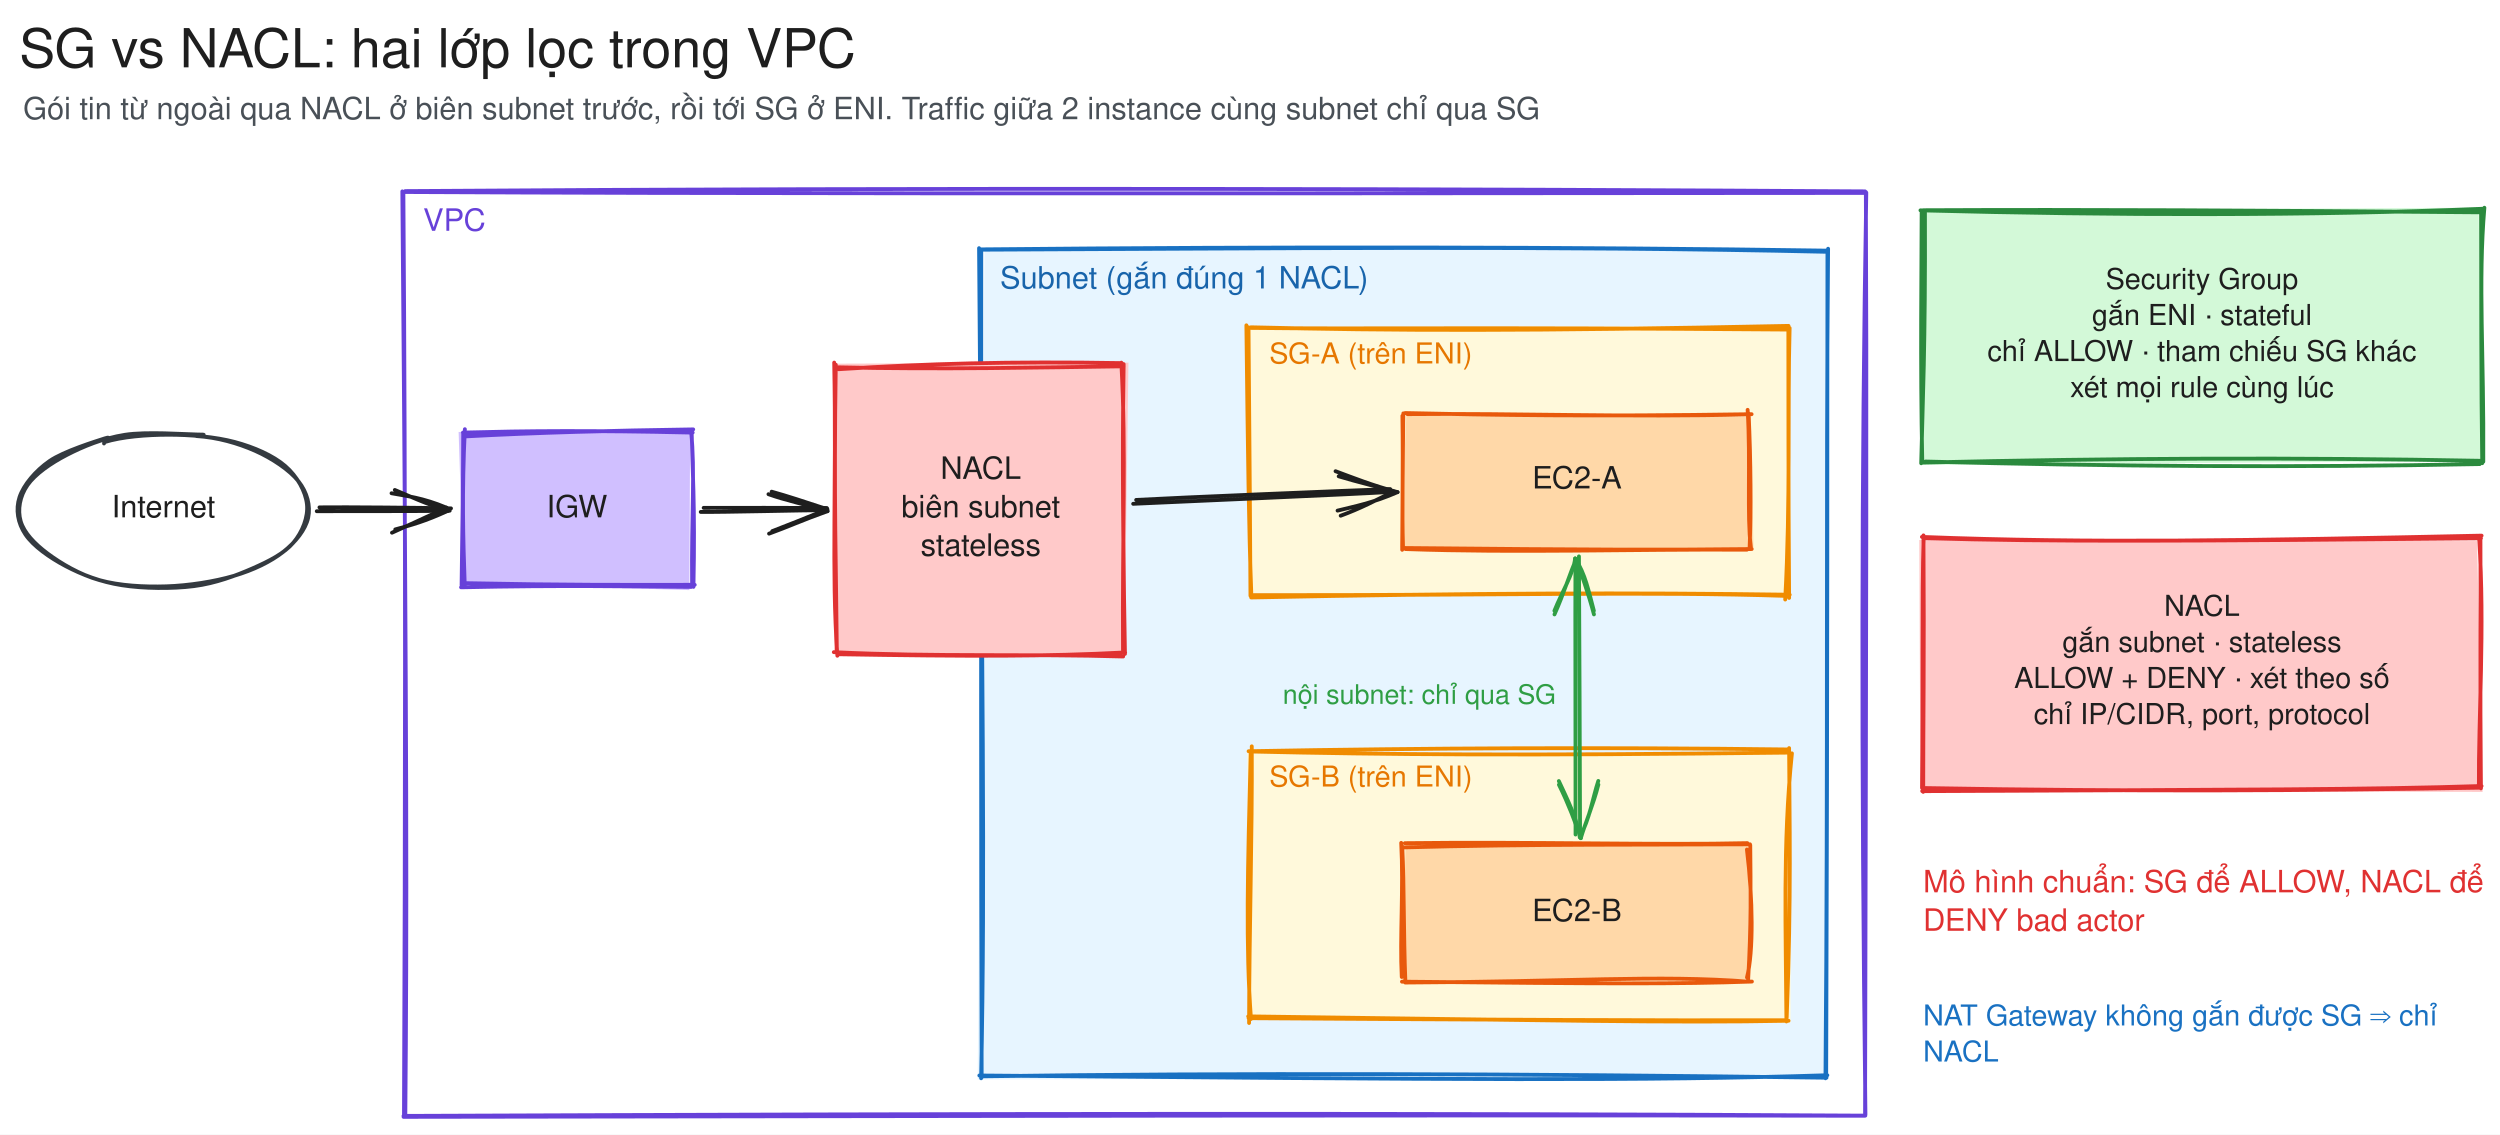
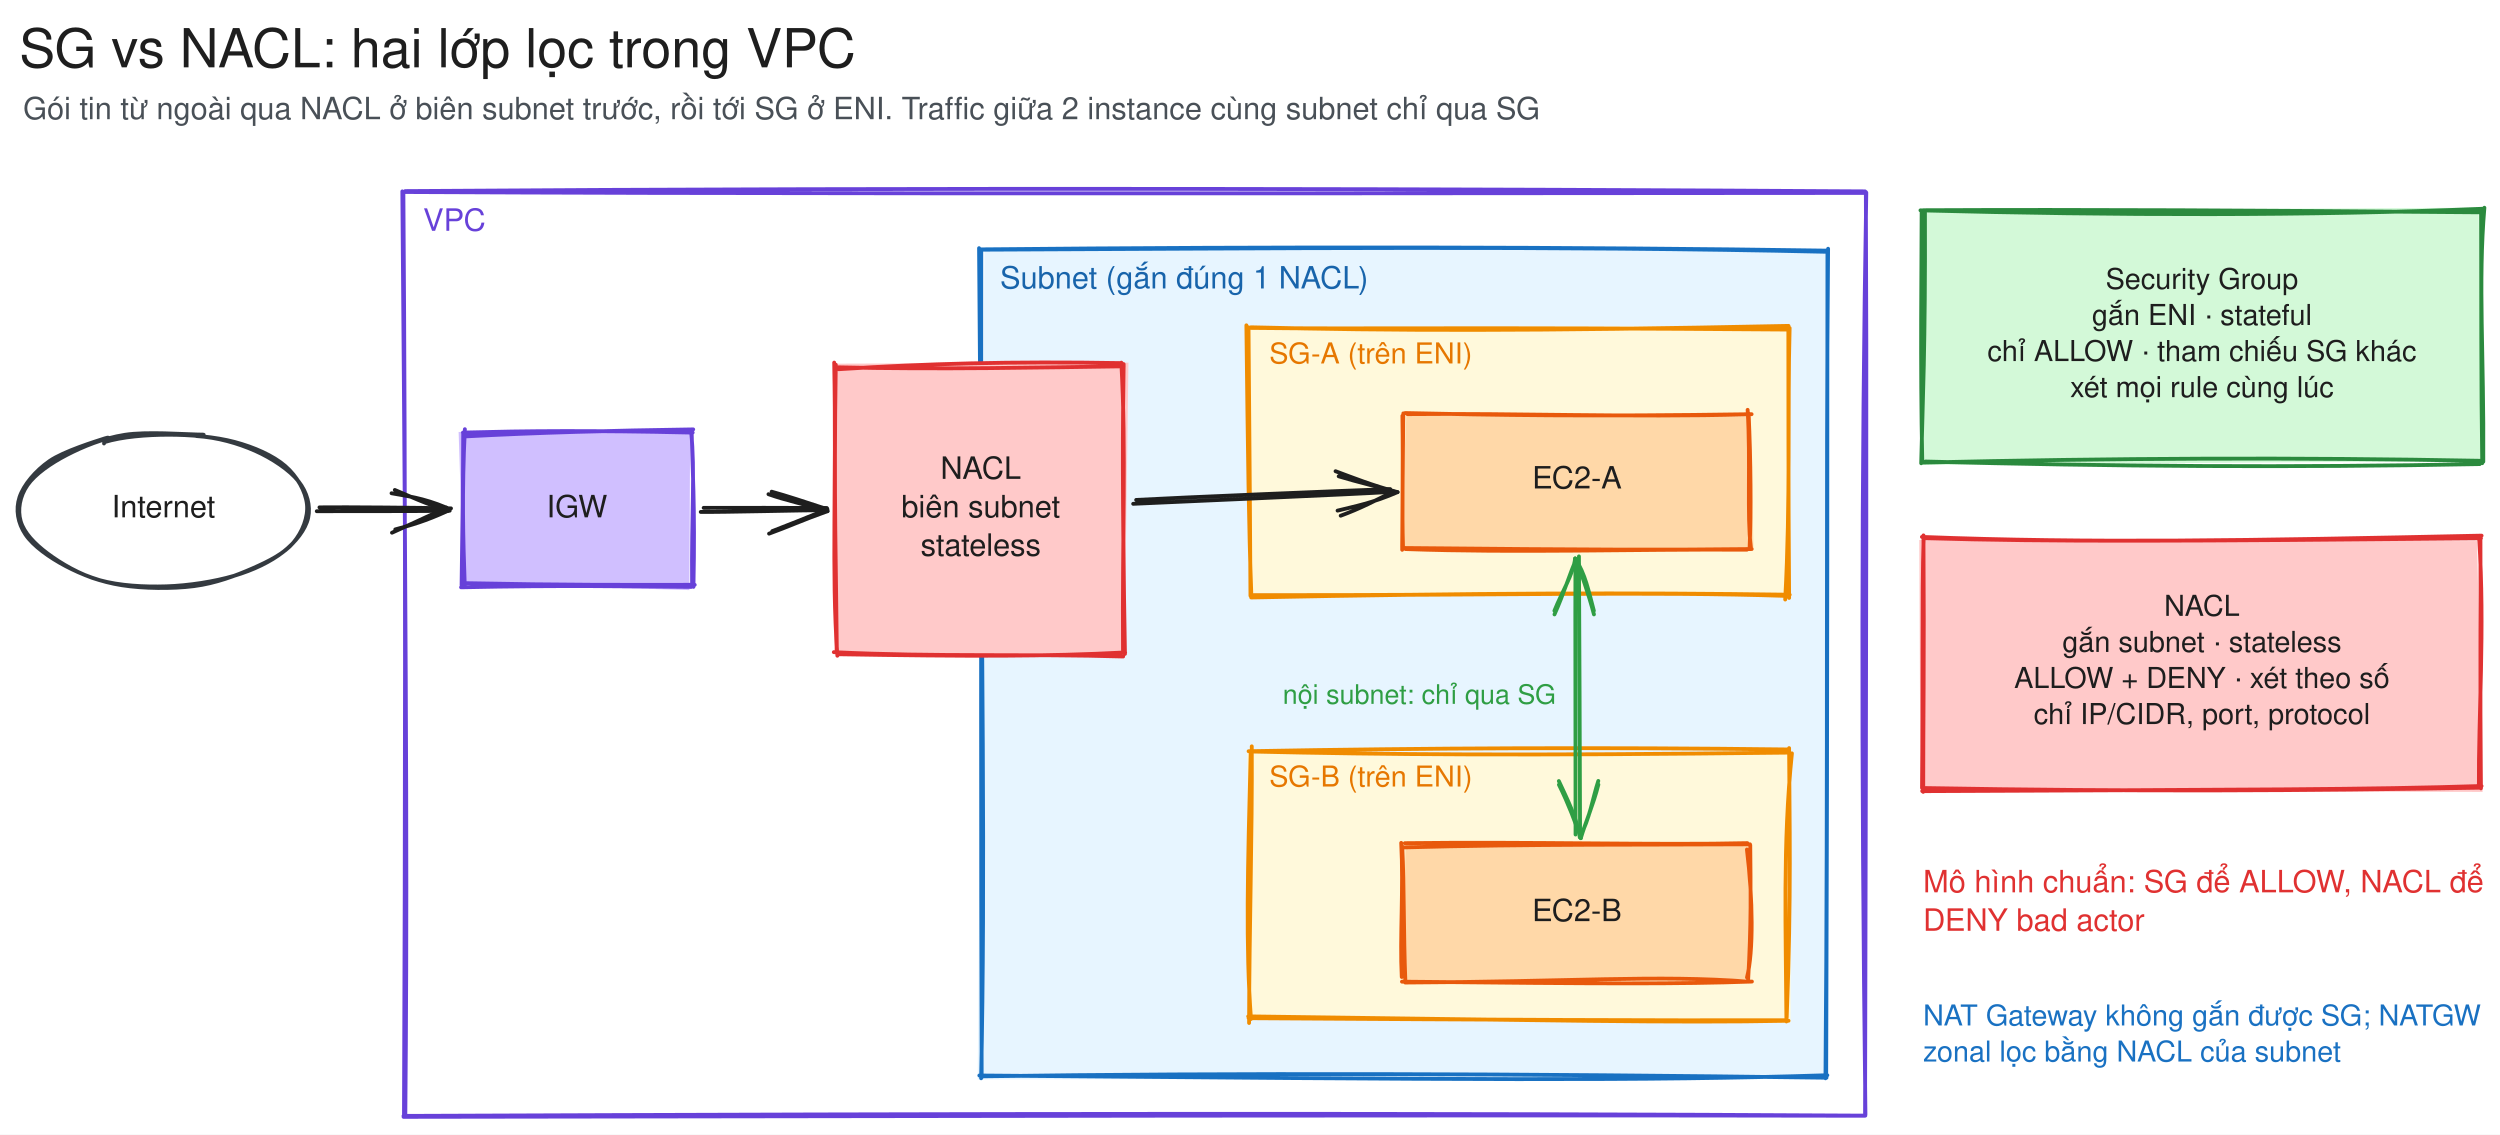
<svg xmlns="http://www.w3.org/2000/svg" version="1.1" viewBox="0 0 1300 590" width="1300" height="590">
  <defs>
    <style>
      @font-face {
        font-family: "Virgil";
        src: url("https://excalidraw.com/Virgil.woff2");
      }
      @font-face {
        font-family: "Cascadia";
        src: url("https://excalidraw.com/Cascadia.woff2");
      }
    </style>
  </defs>
  <rect x="0" y="0" width="1300" height="590" fill="#ffffff" />
  <g transform="translate(10 10) rotate(0 221.34 17.5)">
    <text x="0" y="25" font-family="Helvetica, Segoe UI Emoji" font-size="28px" fill="#1e1e1e" text-anchor="start" style="white-space: pre;" direction="ltr">SG vs NACL: hai lớp lọc trong VPC</text>
  </g>
  <g transform="translate(12 48) rotate(0 412.16 10)">
    <text x="0" y="14" font-family="Helvetica, Segoe UI Emoji" font-size="16px" fill="#495057" text-anchor="start" style="white-space: pre;" direction="ltr">Gói tin từ ngoài qua NACL ở biên subnet trước, rồi tới SG ở ENI. Traffic giữa 2 instance cùng subnet chỉ qua SG</text>
  </g>
  <g stroke-linecap="round" transform="translate(210 100) rotate(0 380 240)">
    <path d="M0.71 -0.63 C279.84 -2.61, 559.46 -1.74, 759.82 -0.49 M-0.23 -0.16 C165.96 0.67, 331.51 0.72, 759.72 0.33 M760.47 0.15 C757.98 146.09, 757.74 293.26, 760.03 479.54 M760.24 -0.15 C760.75 101.51, 760.51 202.19, 759.83 479.76 M759.72 480.2 C528.09 479.74, 295.82 480.34, -0.15 480.77 M759.97 480.13 C531.39 478.74, 302.68 479, -0.17 480.27 M0.77 479.7 C1.64 383.38, 1.64 287.11, -0.79 -0.49 M0.07 479.78 C0.69 325.39, 0.99 171.41, -0.24 -0.1" stroke="#6741d9" stroke-width="2" fill="none" />
  </g>
  <g transform="translate(220 106) rotate(0 15.36 10)">
    <text x="0" y="14" font-family="Helvetica, Segoe UI Emoji" font-size="16px" fill="#6741d9" text-anchor="start" style="white-space: pre;" direction="ltr">VPC</text>
  </g>
  <g stroke-linecap="round" transform="translate(510 130) rotate(0 220 215)">
    <path d="M1.95 -1.47 L441.28 0.22 L438.35 430.64 L-1.61 431.29" stroke="none" stroke-width="0" fill="#e7f5ff" />
    <path d="M-0.02 -0.16 C149.9 -0.79, 297.83 -2.31, 439.83 0.93 M-0.36 -0.31 C155.57 -1.86, 311.26 -1.59, 439.68 0.32 M440.61 -0.66 C439.38 132.09, 440.65 265.41, 439.24 430.72 M440.28 0.24 C440.11 97.47, 440.44 195.03, 439.62 430.02 M440.21 429.12 C346.42 432.14, 251.7 431.45, -0.74 429.26 M439.77 430.41 C283.78 428.27, 127.3 427.81, 0.12 429.69 M0.18 430.71 C2.44 324.42, 0.63 217.96, -0.89 -0.96 M0.47 430.28 C0.08 305.39, 0.13 181.36, 0.26 0.11" stroke="#1971c2" stroke-width="2" fill="none" />
  </g>
  <g transform="translate(520 136) rotate(0 95.36 10)">
    <text x="0" y="14" font-family="Helvetica, Segoe UI Emoji" font-size="16px" fill="#1864ab" text-anchor="start" style="white-space: pre;" direction="ltr">Subnet (gắn đúng 1 NACL)</text>
  </g>
  <g stroke-linecap="round" transform="translate(650 170) rotate(0 140 70)">
    <path d="M-0.03 0.23 L280.65 -0.53 L281.07 139.58 L0.51 138.26" stroke="none" stroke-width="0" fill="#fff9db" />
    <path d="M-1.08 0.5 C57.85 1.24, 115.43 0.03, 280.46 1.38 M0.48 0.19 C73.57 2, 145.31 2.24, 280.03 -0.54 M280.61 0.57 C279.43 43.02, 281.13 90.14, 278.3 141.76 M279.94 0.23 C280.08 38.2, 279.82 76, 280.34 140.92 M279.96 139.9 C207.09 137.45, 132.13 139.67, 1.03 139.46 M280.65 139.25 C198.73 138.11, 117.72 138.31, 0.61 140.69 M0.65 138.06 C-0.6 104.76, -1.06 68.86, -1.88 -0.84 M0.24 139.79 C0.1 111.26, -0.09 82.52, -0.77 0.2" stroke="#f08c00" stroke-width="2" fill="none" />
  </g>
  <g transform="translate(660 176) rotate(0 54.825 9.375)">
    <text x="0" y="13" font-family="Helvetica, Segoe UI Emoji" font-size="15px" fill="#e67700" text-anchor="start" style="white-space: pre;" direction="ltr">SG-A (trên ENI)</text>
  </g>
  <g stroke-linecap="round" transform="translate(650 390) rotate(0 140 70)">
    <path d="M-1.4 1.72 L281.42 1.7 L281.08 141.85 L-0.21 140.1" stroke="none" stroke-width="0" fill="#fff9db" />
    <path d="M0.83 0.79 C70.91 2.39, 140.36 3, 279.77 1.36 M-0.73 0.64 C91.81 -1.07, 185.05 -1.45, 279.74 -0.28 M281.8 1.74 C276.94 48.78, 278.69 94.96, 278.94 141.16 M280.33 -0.99 C280.47 36.54, 281.58 74.89, 279.08 139.07 M280.04 140.79 C220.23 141.97, 157.63 140.55, -0.94 138.52 M279.45 140.53 C207.01 140.7, 135.09 140.32, -0.72 139.46 M-0.48 141.96 C-0.38 91.45, 1.19 45.11, 0.92 -1.91 M0.51 139.9 C-2.29 101.82, -1.19 62.96, 0.38 0.64" stroke="#f08c00" stroke-width="2" fill="none" />
  </g>
  <g transform="translate(660 396) rotate(0 54.825 9.375)">
    <text x="0" y="13" font-family="Helvetica, Segoe UI Emoji" font-size="15px" fill="#e67700" text-anchor="start" style="white-space: pre;" direction="ltr">SG-B (trên ENI)</text>
  </g>
  <g stroke-linecap="round" transform="translate(10 225) rotate(0 75 40)">
    <path d="M111.26 4.36 C121.44 6.45, 130.89 12.07, 137.38 17.44 C143.87 22.81, 149 30.47, 150.18 36.58 C151.36 42.69, 148.99 48.42, 144.46 54.08 C139.94 59.74, 131.87 66.49, 123.03 70.55 C114.19 74.61, 102.46 77.13, 91.42 78.45 C80.37 79.76, 67.81 79.78, 56.74 78.43 C45.68 77.09, 33.61 74.64, 25.03 70.36 C16.44 66.08, 9.31 58.67, 5.25 52.77 C1.2 46.87, -0.73 40.81, 0.7 34.96 C2.13 29.12, 7.1 22.74, 13.84 17.69 C20.57 12.64, 30.82 7.76, 41.12 4.68 C51.43 1.61, 63.38 -0.83, 75.66 -0.75 C87.93 -0.68, 107.91 3.89, 114.76 5.13 C121.61 6.38, 117.62 5.89, 116.75 6.71 M76 1.45 C86.99 1.13, 97.91 2.41, 108.19 5.2 C118.46 8, 130.83 13.45, 137.65 18.25 C144.48 23.04, 147.91 27.95, 149.12 33.97 C150.33 39.99, 149.11 48.63, 144.9 54.38 C140.7 60.12, 132.35 64.15, 123.89 68.44 C115.42 72.72, 105.43 78.57, 94.11 80.07 C82.8 81.57, 67.43 79.22, 55.99 77.42 C44.55 75.62, 34.06 73.25, 25.45 69.27 C16.85 65.28, 8.5 59.28, 4.36 53.51 C0.23 47.73, -1.05 40.48, 0.64 34.62 C2.32 28.76, 8.09 23.34, 14.46 18.32 C20.82 13.3, 28.82 7.6, 38.84 4.5 C48.86 1.41, 68.8 0.34, 74.59 -0.25 C80.39 -0.84, 73.77 0.11, 73.61 0.95" stroke="none" stroke-width="0" fill="#ffffff" />
    <path d="M92.09 1.74 C103.08 2.42, 113.81 5.51, 122.66 9.43 C131.51 13.35, 140.59 19.45, 145.19 25.25 C149.79 31.06, 151.57 38.11, 150.25 44.24 C148.92 50.36, 143.66 56.99, 137.23 62.02 C130.81 67.06, 121.79 71.45, 111.67 74.43 C101.56 77.41, 88.18 79.51, 76.54 79.89 C64.89 80.27, 52.13 79.55, 41.83 76.7 C31.53 73.85, 21.58 67.9, 14.73 62.8 C7.89 57.69, 2.51 51.99, 0.77 46.07 C-0.97 40.15, 0.3 33.02, 4.3 27.27 C8.3 21.52, 16.34 15.92, 24.77 11.56 C33.21 7.2, 43.62 2.88, 54.91 1.1 C66.2 -0.67, 85.99 0.84, 92.51 0.94 C99.03 1.03, 94.26 1.05, 94.03 1.65 M44.22 4.93 C53.53 2.07, 66.19 1.08, 77.48 1.06 C88.78 1.04, 101.85 2.11, 111.98 4.81 C122.11 7.51, 132 11.87, 138.27 17.27 C144.55 22.67, 148.9 30.55, 149.61 37.2 C150.33 43.86, 147.26 51.63, 142.54 57.19 C137.82 62.75, 129.92 66.79, 121.3 70.56 C112.68 74.32, 102.15 78.33, 90.83 79.79 C79.5 81.25, 64.49 81.06, 53.38 79.32 C42.26 77.59, 32.52 73.79, 24.16 69.39 C15.8 64.99, 7.22 58.9, 3.22 52.93 C-0.79 46.97, -1.96 39.95, 0.13 33.58 C2.22 27.22, 8.37 19.83, 15.77 14.72 C23.16 9.62, 39.77 4.48, 44.49 2.96 C49.21 1.44, 43.84 4.74, 44.08 5.61" stroke="#343a40" stroke-width="2" fill="none" />
  </g>
  <g transform="translate(52.92 255) rotate(0 32.08 10)">
    <text x="32.08" y="14" font-family="Helvetica, Segoe UI Emoji" font-size="16px" fill="#1e1e1e" text-anchor="middle" style="white-space: pre;" direction="ltr">Internet</text>
  </g>
  <g stroke-linecap="round" transform="translate(240 225) rotate(0 60 40)">
    <path d="M-1.52 -0.38 L118.86 0.41 L118.48 81.85 L1.04 78.4" stroke="none" stroke-width="0" fill="#d0bfff" />
    <path d="M1.52 1.95 C39.49 -0.09, 77.99 -1.1, 120.47 -1.72 M0.74 -0.06 C34.22 -0.97, 67.01 -1.24, 120.19 -0.05 M119.36 -0.87 C121.55 20.24, 119.51 42.19, 119.89 79.43 M119.66 -0.57 C120.01 18.87, 121.5 36.34, 120.6 80.17 M121.26 79.1 C86.35 79.15, 53.48 79.29, 1.74 78.24 M119.46 80.2 C86.89 79.94, 52.9 79.25, -0.25 80.4 M1.67 79.19 C0.83 55.32, 0.13 31.1, 1.73 -1.82 M0.02 79.28 C0.24 56.69, 0.81 33.42, 0.87 0.38" stroke="#6741d9" stroke-width="2" fill="none" />
  </g>
  <g transform="translate(285.68 255) rotate(0 14.32 10)">
    <text x="14.32" y="14" font-family="Helvetica, Segoe UI Emoji" font-size="16px" fill="#1e1e1e" text-anchor="middle" style="white-space: pre;" direction="ltr">IGW</text>
  </g>
  <g stroke-linecap="round" transform="translate(435 190) rotate(0 75 75)">
    <path d="M-0.84 -0.89 L151.79 -1.41 L149.71 150.32 L-1.25 149.97" stroke="none" stroke-width="0" fill="#ffc9c9" />
    <path d="M1.1 1.99 C46.03 -0.9, 90.65 -2.19, 148.34 -1.18 M-0.34 0.98 C53.84 2.25, 107.28 1.05, 149.32 0.48 M148.09 -1.43 C150.67 45.12, 148.53 88.33, 148.96 148.09 M149.3 -0.65 C148.83 31.22, 148.47 62.63, 149.98 150.04 M149.05 151.38 C100.62 149.9, 51.28 151.71, -1.42 149.12 M150.08 149.27 C109.14 151.41, 69.39 151.35, 0.53 150.2 M0.42 150.98 C-2.72 106.22, 0.05 62.98, -1.22 -1.45 M0.16 149.04 C-0.14 109.53, -1.51 69.08, -0.39 -0.35" stroke="#e03131" stroke-width="2" fill="none" />
  </g>
  <g transform="translate(467.2 235) rotate(0 42.8 30)">
    <text x="42.8" y="14" font-family="Helvetica, Segoe UI Emoji" font-size="16px" fill="#1e1e1e" text-anchor="middle" style="white-space: pre;" direction="ltr">NACL</text>
    <text x="42.8" y="34" font-family="Helvetica, Segoe UI Emoji" font-size="16px" fill="#1e1e1e" text-anchor="middle" style="white-space: pre;" direction="ltr">biên subnet</text>
    <text x="42.8" y="54" font-family="Helvetica, Segoe UI Emoji" font-size="16px" fill="#1e1e1e" text-anchor="middle" style="white-space: pre;" direction="ltr">stateless</text>
  </g>
  <g stroke-linecap="round" transform="translate(730 215) rotate(0 90 35)">
    <path d="M1.29 1.03 L180.25 1.79 L181.82 70.1 L-1.82 69.66" stroke="none" stroke-width="0" fill="#ffd8a8" />
    <path d="M1.86 0.35 C58.46 -0.25, 116.37 2.15, 178.87 0.46 M0.67 -0.22 C47.36 0.82, 94.76 1.68, 180.83 0.38 M178.77 -1.89 C180.39 24.74, 178.34 53.5, 180.44 69.43 M179.28 -0.04 C180.43 25.21, 180.6 50.55, 179.78 70.47 M178.43 70.83 C118.47 70.5, 59.37 72.6, 0.84 70.51 M180.89 70.5 C138.74 71.03, 96.57 70.9, -0.27 69.96 M-0.43 69.54 C-1.08 50.31, -0.27 30.75, -0.75 1.2 M-0.86 70.9 C-0.7 46.05, -0.58 20.97, -0.27 -0.05" stroke="#e8590c" stroke-width="2" fill="none" />
  </g>
  <g transform="translate(795.28 240) rotate(0 24.72 10)">
    <text x="24.72" y="14" font-family="Helvetica, Segoe UI Emoji" font-size="16px" fill="#1e1e1e" text-anchor="middle" style="white-space: pre;" direction="ltr">EC2-A</text>
  </g>
  <g stroke-linecap="round" transform="translate(730 440) rotate(0 90 35)">
    <path d="M0.92 -1.95 L179.22 -0.27 L179.42 69.1 L-0.68 70.49" stroke="none" stroke-width="0" fill="#ffd8a8" />
    <path d="M0.51 -1.55 C65.76 -2.38, 133 -0.46, 178.63 -1.57 M-0.65 0.67 C65.66 -1.21, 130.95 -0.63, 179.99 -0.97 M178.4 1.75 C181.53 27.47, 181.84 55, 178.43 68.27 M180.13 -0.56 C180.32 21.23, 180.69 41.02, 179.03 69.45 M179.52 70.48 C131.81 66.8, 86.91 70.57, 0.71 70.92 M181 70.41 C142.53 71.74, 105.95 71.58, -0.98 70.47 M-1.08 68.04 C-2.16 47.8, -0.08 21.97, -1.37 -1.71 M0.79 70.33 C-0.2 45.1, 0.19 21.59, -0.81 0.18" stroke="#e8590c" stroke-width="2" fill="none" />
  </g>
  <g transform="translate(795.28 465) rotate(0 24.72 10)">
    <text x="24.72" y="14" font-family="Helvetica, Segoe UI Emoji" font-size="16px" fill="#1e1e1e" text-anchor="middle" style="white-space: pre;" direction="ltr">EC2-B</text>
  </g>
  <g stroke-linecap="round" transform="translate(1000 110) rotate(0 145 65)">
    <path d="M0.22 -0.55 L288.9 -2 L290.61 129.67 L-0.9 131.76" stroke="none" stroke-width="0" fill="#d3f9d8" />
    <path d="M-1.36 -0.62 C99.99 2.04, 201.88 2.26, 291.27 -1.45 M0.22 -0.68 C85.82 -1.09, 171.28 -0.6, 290.34 0.41 M291.88 -1.98 C288.55 37.08, 291.7 74.72, 291.31 130.08 M290.16 -0.26 C290.27 43.93, 290.16 90.57, 290.76 130.86 M289.46 131.32 C192.68 133.23, 96.14 132.55, 1.26 129.99 M290.28 129.62 C194.3 127.75, 97.92 128.22, -0.6 130.55 M-0.98 130.9 C-0.27 100.12, 1.26 70.07, 0.97 -0.03 M-0.43 129.45 C-1.52 78.65, -0.75 27.33, -0.74 -0.43" stroke="#2b8a3e" stroke-width="2" fill="none" />
  </g>
  <g transform="translate(1030.7 137.5) rotate(0 114.3 37.5)">
    <text x="114.3" y="12.75" font-family="Helvetica, Segoe UI Emoji" font-size="15px" fill="#1e1e1e" text-anchor="middle" style="white-space: pre;" direction="ltr">Security Group</text>
    <text x="114.3" y="31.5" font-family="Helvetica, Segoe UI Emoji" font-size="15px" fill="#1e1e1e" text-anchor="middle" style="white-space: pre;" direction="ltr">gắn ENI · stateful</text>
    <text x="114.3" y="50.25" font-family="Helvetica, Segoe UI Emoji" font-size="15px" fill="#1e1e1e" text-anchor="middle" style="white-space: pre;" direction="ltr">chỉ ALLOW · tham chiếu SG khác</text>
    <text x="114.3" y="69" font-family="Helvetica, Segoe UI Emoji" font-size="15px" fill="#1e1e1e" text-anchor="middle" style="white-space: pre;" direction="ltr">xét mọi rule cùng lúc</text>
  </g>
  <g stroke-linecap="round" transform="translate(1000 280) rotate(0 145 65)">
    <path d="M-1.99 0.79 L288.06 1.36 L290.95 131.8 L-1.38 131.2" stroke="none" stroke-width="0" fill="#ffc9c9" />
    <path d="M-0.6 -0.8 C86.12 2.57, 170.17 1.1, 290.43 -1.47 M0.75 -0.16 C67.27 1.82, 135.26 1.38, 290.1 -0.07 M289.16 -0.12 C292.19 47, 288.73 92.69, 289.02 129.52 M289.83 0.92 C290.04 37.38, 289.54 73.76, 290.08 129.96 M290.41 128.72 C231.84 130.62, 173.8 130.57, -0.44 131.4 M290.13 129.59 C200.04 131.18, 110.03 131.73, -0.14 129.77 M0.07 131.77 C0.04 97.15, 0.64 64.26, 0.2 -1.6 M-0.54 129.68 C0.07 80.05, -0.71 28.22, 0.28 0.66" stroke="#e03131" stroke-width="2" fill="none" />
  </g>
  <g transform="translate(1043.9 307.5) rotate(0 101.1 37.5)">
    <text x="101.1" y="12.75" font-family="Helvetica, Segoe UI Emoji" font-size="15px" fill="#1e1e1e" text-anchor="middle" style="white-space: pre;" direction="ltr">NACL</text>
    <text x="101.1" y="31.5" font-family="Helvetica, Segoe UI Emoji" font-size="15px" fill="#1e1e1e" text-anchor="middle" style="white-space: pre;" direction="ltr">gắn subnet · stateless</text>
    <text x="101.1" y="50.25" font-family="Helvetica, Segoe UI Emoji" font-size="15px" fill="#1e1e1e" text-anchor="middle" style="white-space: pre;" direction="ltr">ALLOW + DENY · xét theo số</text>
    <text x="101.1" y="69" font-family="Helvetica, Segoe UI Emoji" font-size="15px" fill="#1e1e1e" text-anchor="middle" style="white-space: pre;" direction="ltr">chỉ IP/CIDR, port, protocol</text>
  </g>
  <g stroke-linecap="round">
    <g transform="translate(166 265) rotate(0 34 0)">
      <path d="M0.12 -1.17 C11.68 -1.37, 57.21 -0.95, 68.52 -0.64 M-1.28 0.84 C10.24 0.72, 56.43 0.92, 67.85 0.56" stroke="#1e1e1e" stroke-width="2" fill="none" />
    </g>
    <g transform="translate(166 265) rotate(0 34 0)">
      <path d="M37.83 12.01 C45.15 8.67, 53.8 4.81, 66.14 -1.02 M39.53 10.3 C47.53 8.1, 54.89 6.19, 67.03 0.55" stroke="#1e1e1e" stroke-width="2" fill="none" />
    </g>
    <g transform="translate(166 265) rotate(0 34 0)">
      <path d="M37.6 -8.51 C45.07 -7.11, 53.78 -6.22, 66.14 -1.02 M39.3 -10.22 C47.48 -6.83, 54.91 -3.15, 67.03 0.55" stroke="#1e1e1e" stroke-width="2" fill="none" />
    </g>
  </g>
  <g stroke-linecap="round">
    <g transform="translate(366 265) rotate(0 31.5 0)">
      <path d="M-0.1 -0.92 C10.55 -0.95, 53.25 -0.95, 63.94 -0.84 M-1.61 1.21 C8.95 1.36, 52.58 0.3, 63.48 0.26" stroke="#1e1e1e" stroke-width="2" fill="none" />
    </g>
    <g transform="translate(366 265) rotate(0 31.5 0)">
      <path d="M33.91 12.5 C42.63 9.39, 52.14 5.11, 64.33 0.8 M35.57 11.19 C43.97 7.9, 51.76 4.92, 64.21 -0.2" stroke="#1e1e1e" stroke-width="2" fill="none" />
    </g>
    <g transform="translate(366 265) rotate(0 31.5 0)">
      <path d="M33.6 -8.02 C42.3 -4.89, 51.91 -2.93, 64.33 0.8 M35.26 -9.33 C43.59 -7.01, 51.47 -4.38, 64.21 -0.2" stroke="#1e1e1e" stroke-width="2" fill="none" />
    </g>
  </g>
  <g stroke-linecap="round">
    <g transform="translate(590.993 261.081) rotate(0 66.50701 -3.218081)">
      <path d="M-0.19 -1.12 C21.84 -2.35, 109.79 -6, 131.9 -6.76 M-1.74 0.9 C20.66 -0.2, 111.84 -3.97, 134.03 -5.4" stroke="#1e1e1e" stroke-width="2" fill="none" />
    </g>
    <g transform="translate(590.993 261.081) rotate(0 66.50701 -3.218081)">
      <path d="M104.54 4.44 C113.45 2.22, 122.87 0.46, 135.74 -5.17 M106.16 7.09 C115.78 3.57, 124.97 -1.04, 133.29 -5.49" stroke="#1e1e1e" stroke-width="2" fill="none" />
    </g>
    <g transform="translate(590.993 261.081) rotate(0 66.50701 -3.218081)">
      <path d="M103.49 -16.05 C112.8 -12.6, 122.51 -8.68, 135.74 -5.17 M105.12 -13.4 C114.97 -10.36, 124.5 -8.39, 133.29 -5.49" stroke="#1e1e1e" stroke-width="2" fill="none" />
    </g>
  </g>
  <g stroke-linecap="round">
    <g transform="translate(820 291) rotate(0 0 71.5)">
      <path d="M-0.76 -0.42 C-0.96 23.44, -0.63 118.86, -0.71 142.96 M1.05 -1.69 C1.19 22.4, 1.63 120.46, 1.64 144.48" stroke="#2f9e44" stroke-width="2" fill="none" />
    </g>
    <g transform="translate(820 291) rotate(0 0 71.5)">
      <path d="M8.81 26.59 C5.98 16.04, 4.45 7.68, -0.92 -0.61 M8.85 28.49 C6.08 17.79, 1.85 6.18, -0.37 -0.05" stroke="#2f9e44" stroke-width="2" fill="none" />
    </g>
    <g transform="translate(820 291) rotate(0 0 71.5)">
      <path d="M-11.71 26.6 C-7.51 16.18, -2 7.81, -0.92 -0.61 M-11.67 28.5 C-6.78 17.71, -3.35 6.1, -0.37 -0.05" stroke="#2f9e44" stroke-width="2" fill="none" />
    </g>
    <g transform="translate(820 291) rotate(0 0 71.5)">
      <path d="M-9.4 115.14 C-5.28 124.05, 0.26 135.01, 1.48 144.28 M-9.36 117.04 C-4.28 127.29, -0.81 136.72, 2.02 144.85" stroke="#2f9e44" stroke-width="2" fill="none" />
    </g>
    <g transform="translate(820 291) rotate(0 0 71.5)">
      <path d="M11.12 115.08 C8.2 123.88, 6.7 134.86, 1.48 144.28 M11.16 116.98 C8.58 127.34, 4.39 136.79, 2.02 144.85" stroke="#2f9e44" stroke-width="2" fill="none" />
    </g>
  </g>
  <g transform="translate(1000 450) rotate(0 142.8 20)">
    <text x="0" y="14" font-family="Helvetica, Segoe UI Emoji" font-size="16px" fill="#e03131" text-anchor="start" style="white-space: pre;" direction="ltr">Mô hình chuẩn: SG để ALLOW, NACL để</text>
    <text x="0" y="34" font-family="Helvetica, Segoe UI Emoji" font-size="16px" fill="#e03131" text-anchor="start" style="white-space: pre;" direction="ltr">DENY bad actor</text>
  </g>
-   <g transform="translate(1000 520) rotate(0 131.625 18.75)">
-     <text x="0" y="13.25" font-family="Helvetica, Segoe UI Emoji" font-size="15px" fill="#1971c2" text-anchor="start" style="white-space: pre;" direction="ltr">NAT Gateway không gắn được SG ⇒ chỉ</text>
-     <text x="0" y="32" font-family="Helvetica, Segoe UI Emoji" font-size="15px" fill="#1971c2" text-anchor="start" style="white-space: pre;" direction="ltr">NACL</text>
+   <g transform="translate(1000 520) rotate(0 135.385 18.75)">
+     <text x="0" y="13.25" font-family="Helvetica, Segoe UI Emoji" font-size="15px" fill="#1971c2" text-anchor="start" style="white-space: pre;" direction="ltr">NAT Gateway không gắn được SG; NATGW</text>
+     <text x="0" y="32" font-family="Helvetica, Segoe UI Emoji" font-size="15px" fill="#1971c2" text-anchor="start" style="white-space: pre;" direction="ltr">zonal lọc bằng NACL của subnet</text>
  </g>
  <g transform="translate(667 354) rotate(0 71.33 8.75)">
    <text x="0" y="12" font-family="Helvetica, Segoe UI Emoji" font-size="14px" fill="#2f9e44" text-anchor="start" style="white-space: pre;" direction="ltr">nội subnet: chỉ qua SG</text>
  </g>
</svg>
